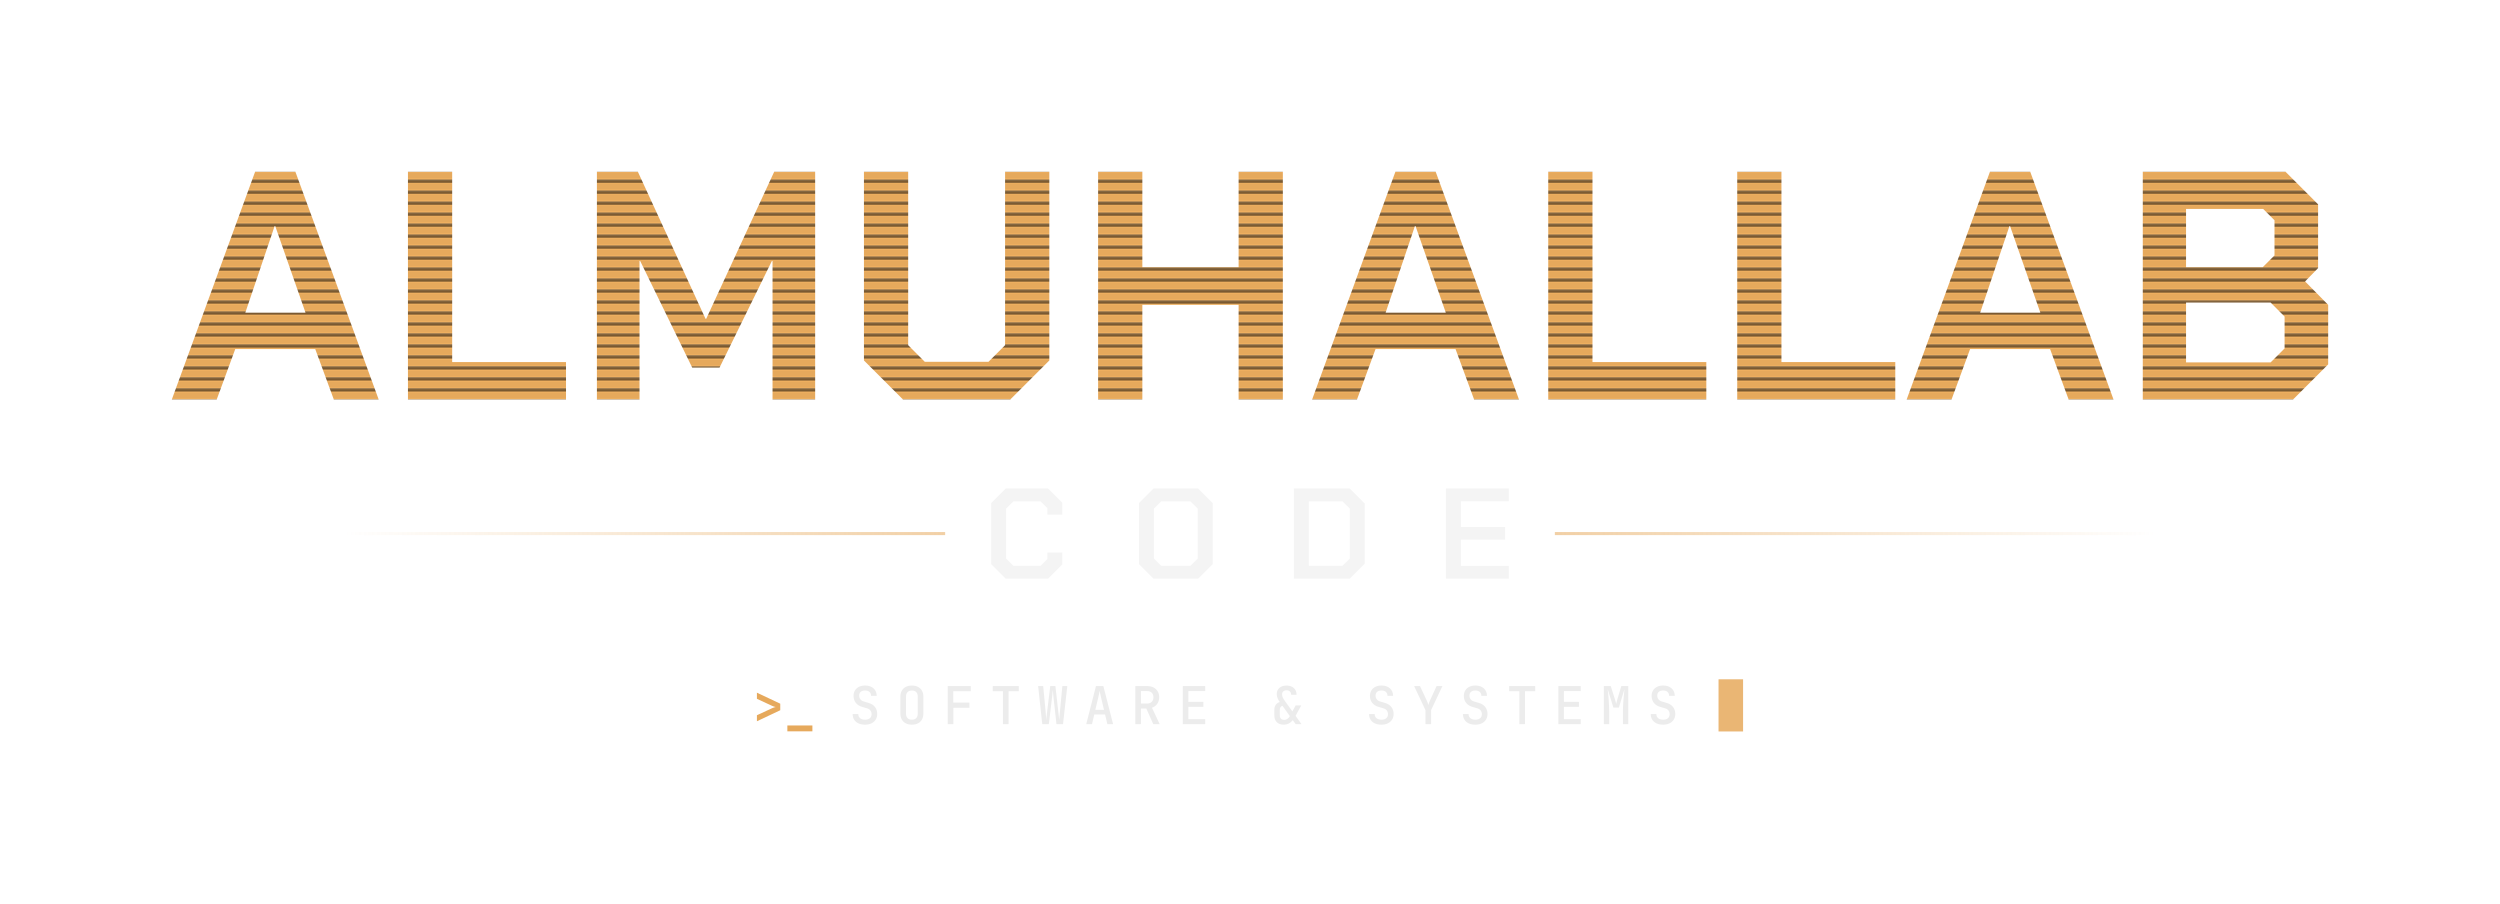
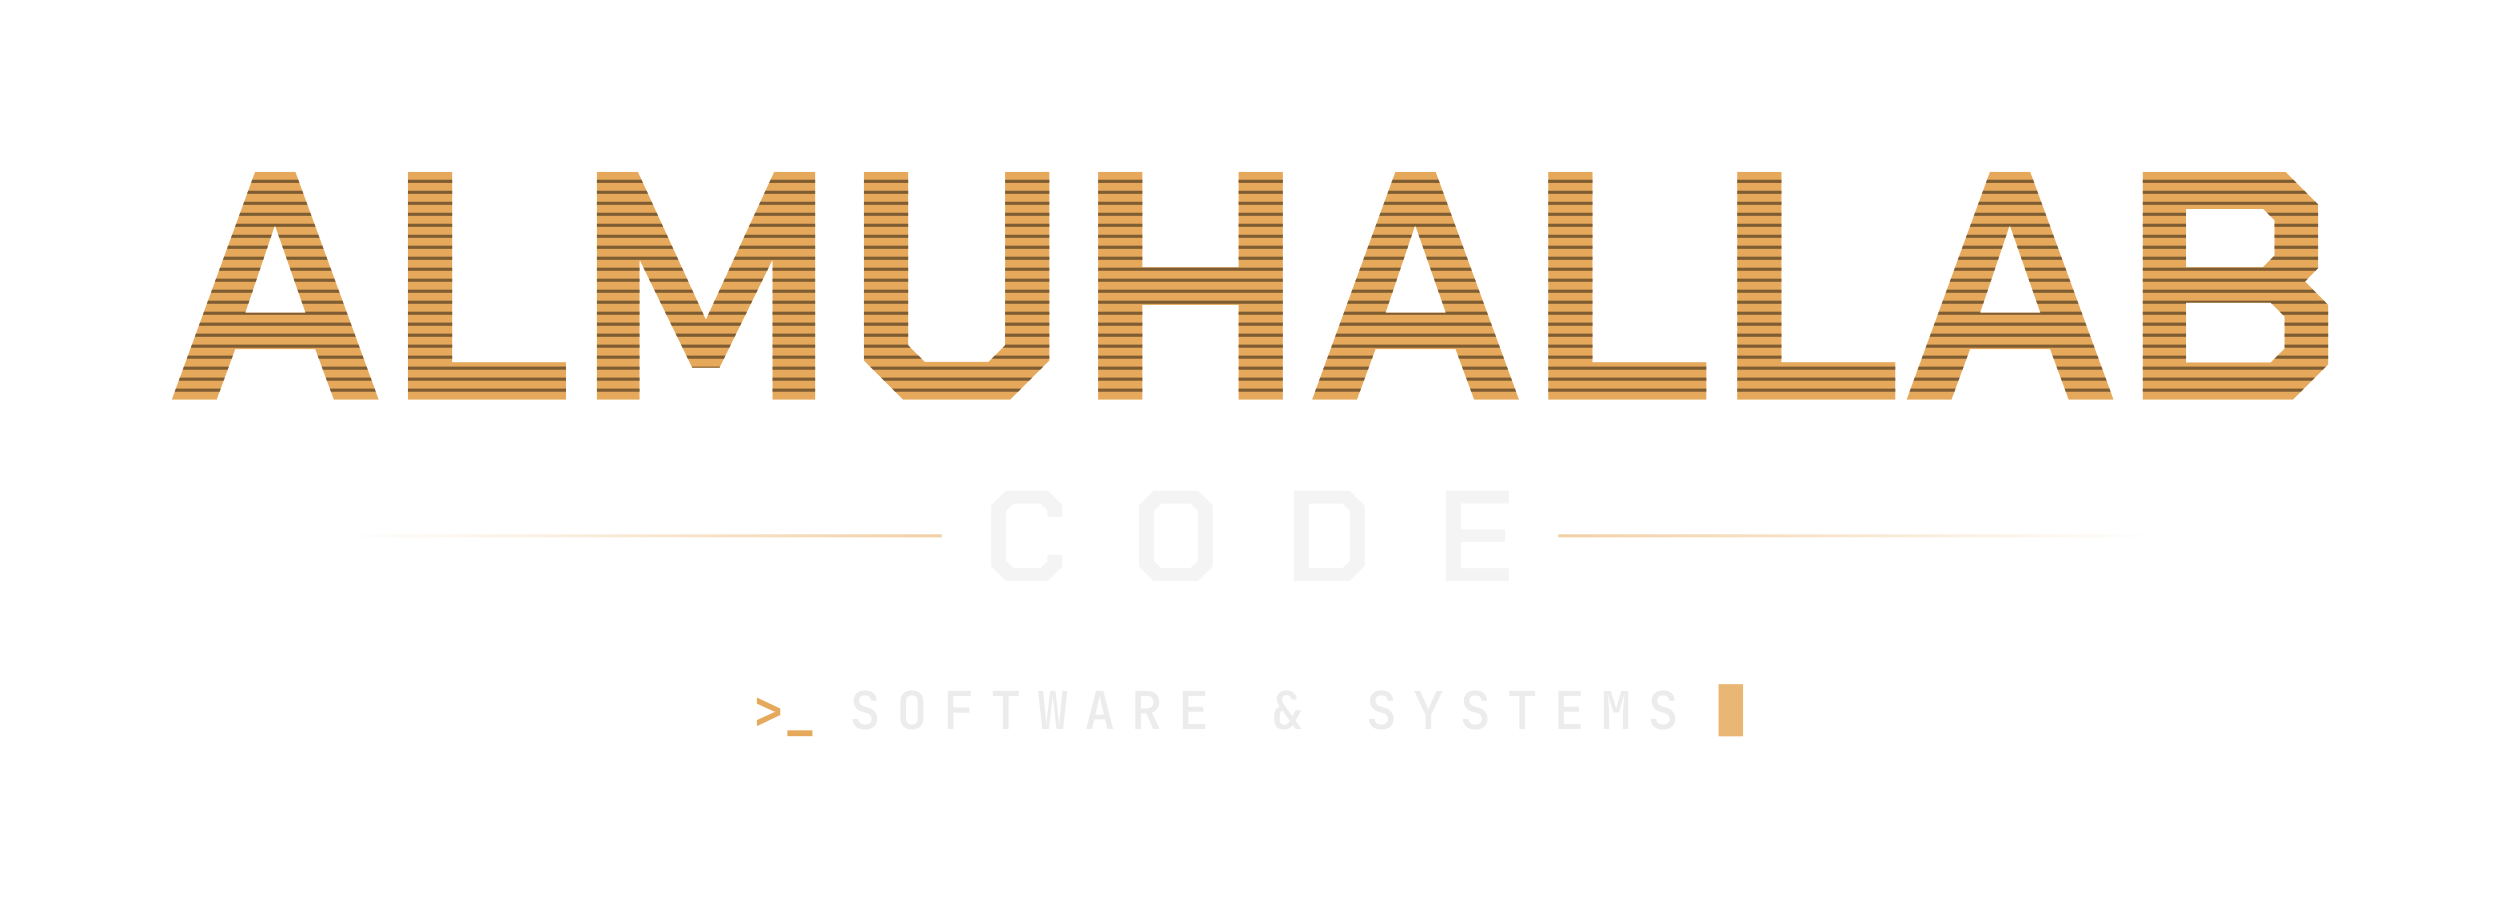
- <svg xmlns="http://www.w3.org/2000/svg" viewBox="-814.78 -260.4 1629.56 588.78" width="1629.56" height="588.78" role="img" aria-label="Almuhallab Code">
+ <svg xmlns="http://www.w3.org/2000/svg" viewBox="-814.78 -260.45 1629.56 591.99" width="4096" height="1488" role="img" aria-label="Almuhallab Code">
  <defs>
-     <pattern id="stripes" patternUnits="userSpaceOnUse" x="0" y="-148.4" width="16" height="7.16">
-       <rect width="16" height="5.12" fill="#E6A95C" />
-       <rect y="5.12" width="16" height="2.05" fill="#7f5d33" />
-     </pattern>
+     <clipPath id="letters-0">
+       <path d="M-648.51 -148.4H-622.22L-567.95 0H-597.2L-609.29 -32.86H-661.44L-673.52 0H-702.78ZM-615.65 -56.6 -635.36 -113H-635.79L-654.87 -56.6ZM-548.87 -148.4H-520.04V-24.38H-445.84V0H-548.87ZM-425.7 -148.4H-398.98L-354.89 -52.58H-354.46L-310.16 -148.4H-283.44V0H-311.22V-90.31H-311.64L-345.77 -20.78H-363.58L-397.5 -90.31H-397.92V0H-425.7ZM-251.64 -25.44V-148.4H-222.81V-35.4L-212 -24.59H-170.45L-159.64 -35.4V-148.4H-130.8V-25.44L-156.24 0H-226.2ZM-99 -148.4H-70.17V-86.28H-7.42V-148.4H21.41V0H-7.42V-61.69H-70.17V0H-99ZM94.76 -148.4H121.05L175.32 0H146.07L133.98 -32.86H81.83L69.75 0H40.49ZM127.62 -56.6 107.91 -113H107.48L88.4 -56.6ZM194.4 -148.4H223.24V-24.38H297.44V0H194.4ZM317.58 -148.4H346.41V-24.38H420.61V0H317.58ZM482.3 -148.4H508.59L562.86 0H533.6L521.52 -32.86H469.37L457.28 0H428.03ZM515.16 -56.6 495.44 -113H495.02L475.94 -56.6ZM581.94 -148.4H675.01L696.21 -127.2V-85.65L687.73 -76.96L702.78 -61.69V-22.9L679.88 0H581.94ZM660.17 -86.28 667.8 -93.92V-116.81L660.38 -124.23H610.14V-86.28ZM665.26 -24.17 674.37 -33.28V-54.06L665.26 -63.18H610.14V-24.17Z" />
+     </clipPath>
    <linearGradient id="fade-l" x1="0" x2="1" y1="0" y2="0">
      <stop offset="0" stop-color="#E6A95C" stop-opacity="0" />
      <stop offset="1" stop-color="#E6A95C" stop-opacity="0.55" />
    </linearGradient>
    <linearGradient id="fade-r" x1="0" x2="1" y1="0" y2="0">
      <stop offset="0" stop-color="#E6A95C" stop-opacity="0.55" />
      <stop offset="1" stop-color="#E6A95C" stop-opacity="0" />
    </linearGradient>
  </defs>
-   <path d="M-648.51 -148.4H-622.22L-567.95 0H-597.2L-609.29 -32.86H-661.44L-673.52 0H-702.78ZM-615.65 -56.6 -635.36 -113H-635.79L-654.87 -56.6ZM-548.87 -148.4H-520.04V-24.38H-445.84V0H-548.87ZM-425.7 -148.4H-398.98L-354.89 -52.58H-354.46L-310.16 -148.4H-283.44V0H-311.22V-90.31H-311.64L-345.77 -20.78H-363.58L-397.5 -90.31H-397.92V0H-425.7ZM-251.64 -25.44V-148.4H-222.81V-35.4L-212 -24.59H-170.45L-159.64 -35.4V-148.4H-130.8V-25.44L-156.24 0H-226.2ZM-99 -148.4H-70.17V-86.28H-7.42V-148.4H21.41V0H-7.42V-61.69H-70.17V0H-99ZM94.76 -148.4H121.05L175.32 0H146.07L133.98 -32.86H81.83L69.75 0H40.49ZM127.62 -56.6 107.91 -113H107.48L88.4 -56.6ZM194.4 -148.4H223.24V-24.38H297.44V0H194.4ZM317.58 -148.4H346.41V-24.38H420.61V0H317.58ZM482.3 -148.4H508.59L562.86 0H533.6L521.52 -32.86H469.37L457.28 0H428.03ZM515.16 -56.6 495.44 -113H495.02L475.94 -56.6ZM581.94 -148.4H675.01L696.21 -127.2V-85.65L687.73 -76.96L702.78 -61.69V-22.9L679.88 0H581.94ZM660.17 -86.28 667.8 -93.92V-116.81L660.38 -124.23H610.14V-86.28ZM665.26 -24.17 674.37 -33.28V-54.06L665.26 -63.18H610.14V-24.17Z" fill="url(#stripes)" />
-   <path d="M-168.71 107.31V67.49L-159.22 58H-131.67L-122.35 67.32V75.05H-132.09V70.77L-136.54 66.4H-154.18L-158.97 71.1V103.7L-154.18 108.4H-136.54L-132.09 104.03V99.75H-122.35V107.48L-131.67 116.8H-159.22ZM-72.37 107.31V67.49L-62.87 58H-33.81L-24.32 67.49V107.31L-33.81 116.8H-62.87ZM-38.85 108.4 -34.06 103.7V71.1L-38.85 66.4H-57.83L-62.62 71.1V103.7L-57.83 108.4ZM28.6 58H64.97L74.8 67.83V106.97L64.97 116.8H28.6ZM60.27 108.4 65.06 103.7V71.1L60.27 66.4H38.35V108.4ZM127.72 58H168.71V66.32H137.47V83.12H166.28V91.35H137.47V108.48H168.71V116.8H127.72Z" fill="#f4f4f4" />
-   <rect x="-590" y="86.4" width="391.29" height="2" fill="url(#fade-l)" />
-   <rect x="198.71" y="86.4" width="391.29" height="2" fill="url(#fade-r)" />
-   <path d="M-321.4 209.73V205.8L-311.54 201.24Q-310.87 200.94 -310.2 200.73Q-309.53 200.52 -309.16 200.45Q-309.55 200.38 -310.23 200.18Q-310.9 199.98 -311.54 199.67L-321.4 195.11V191.11L-306.19 198.28V202.54ZM-301.56 216.31V212.47H-285.24V216.31Z" fill="#E6A95C" />
-   <path d="M-250.9 211.96Q-253.4 211.96 -255.21 211.12Q-257.01 210.29 -258 208.74Q-258.98 207.19 -259 205.06H-255.33Q-255.33 206.74 -254.15 207.73Q-252.96 208.71 -250.87 208.71Q-248.89 208.71 -247.78 207.75Q-246.66 206.8 -246.66 205.12Q-246.66 203.74 -247.42 202.72Q-248.19 201.7 -249.6 201.31L-252.71 200.4Q-255.45 199.63 -256.94 197.74Q-258.42 195.84 -258.42 193.23Q-258.42 191.17 -257.49 189.65Q-256.56 188.13 -254.87 187.28Q-253.18 186.44 -250.87 186.44Q-247.45 186.44 -245.4 188.28Q-243.35 190.11 -243.33 193.19H-247Q-247 191.55 -248.02 190.62Q-249.04 189.69 -250.92 189.69Q-252.74 189.69 -253.74 190.56Q-254.75 191.42 -254.75 192.98Q-254.75 194.38 -253.99 195.39Q-253.23 196.41 -251.82 196.82L-248.64 197.77Q-245.91 198.54 -244.45 200.43Q-242.99 202.33 -242.99 205Q-242.99 207.08 -243.98 208.65Q-244.96 210.22 -246.74 211.09Q-248.52 211.96 -250.9 211.96ZM-220.4 211.96Q-222.71 211.96 -224.39 211.08Q-226.07 210.21 -226.98 208.57Q-227.89 206.94 -227.89 204.72V193.7Q-227.89 191.46 -226.98 189.83Q-226.07 188.21 -224.39 187.34Q-222.71 186.46 -220.4 186.46Q-218.07 186.46 -216.39 187.34Q-214.72 188.21 -213.81 189.83Q-212.9 191.46 -212.9 193.68V204.72Q-212.9 206.94 -213.81 208.57Q-214.72 210.21 -216.39 211.08Q-218.07 211.96 -220.4 211.96ZM-220.4 208.71Q-218.53 208.71 -217.55 207.67Q-216.57 206.63 -216.57 204.72V193.7Q-216.57 191.78 -217.55 190.75Q-218.52 189.71 -220.4 189.71Q-222.25 189.71 -223.23 190.75Q-224.22 191.78 -224.22 193.7V204.72Q-224.22 206.63 -223.23 207.67Q-222.24 208.71 -220.4 208.71ZM-197.02 211.62V186.78H-181.99V190.16H-193.42V197.59H-182.88V200.97H-193.35V211.62ZM-161.03 211.62V190.16H-167.68V186.78H-150.71V190.16H-157.36V211.62ZM-135.41 211.62 -138.1 186.8H-134.8L-133.11 204.63Q-133.05 205.3 -133 206.12Q-132.94 206.93 -132.89 207.72Q-132.84 208.5 -132.84 209.05Q-132.77 208.5 -132.71 207.72Q-132.65 206.93 -132.56 206.12Q-132.47 205.3 -132.38 204.63L-130.21 186.8H-126.84L-124.83 204.63Q-124.74 205.3 -124.66 206.12Q-124.57 206.93 -124.48 207.72Q-124.38 208.5 -124.34 209.05Q-124.3 208.5 -124.26 207.72Q-124.21 206.93 -124.14 206.12Q-124.07 205.3 -124.01 204.63L-122.31 186.8H-119.09L-121.88 211.62H-126.16L-128.14 193.58Q-128.21 192.86 -128.29 192.06Q-128.37 191.25 -128.44 190.5Q-128.5 189.74 -128.55 189.22Q-128.58 189.74 -128.66 190.5Q-128.74 191.25 -128.81 192.06Q-128.88 192.86 -128.97 193.58L-131.12 211.62ZM-106.75 211.62 -100.4 186.8H-95.59L-89.24 211.62H-92.97L-94.47 205.32H-101.5L-103 211.62ZM-100.82 202.29H-95.18L-96.87 195.14Q-97.33 193.23 -97.62 191.82Q-97.91 190.41 -98 189.89Q-98.08 190.41 -98.36 191.81Q-98.65 193.22 -99.11 195.1ZM-74.74 211.62V186.8H-66.97Q-64.62 186.8 -62.88 187.71Q-61.13 188.61 -60.17 190.24Q-59.2 191.87 -59.2 194.06Q-59.2 196.55 -60.47 198.38Q-61.74 200.21 -63.91 200.94L-58.86 211.62H-63.05L-67.58 201.43H-71.08V211.62ZM-71.08 198.17H-66.97Q-65.12 198.17 -64.03 197.07Q-62.95 195.97 -62.95 194.13Q-62.95 192.25 -64.03 191.15Q-65.12 190.05 -66.97 190.05H-71.08ZM-43.8 211.62V186.8H-29.21V190.06H-40.18V197.11H-30.4V200.34H-40.18V208.36H-29.21V211.62ZM22.08 211.96Q19.14 211.96 17.5 210.36Q15.86 208.76 15.86 205.94V202.25Q15.86 200.21 16.9 198.86Q17.94 197.51 19.86 197.08L19.52 197.38Q18.47 195.94 17.95 194.63Q17.43 193.32 17.43 192.03Q17.43 190.36 18.22 189.1Q19.02 187.85 20.44 187.15Q21.86 186.46 23.76 186.46Q25.77 186.46 27.25 187.2Q28.73 187.95 29.54 189.29Q30.35 190.62 30.35 192.47H26.83Q26.83 191.56 26.46 190.91Q26.08 190.25 25.4 189.89Q24.71 189.54 23.76 189.54Q22.9 189.54 22.25 189.87Q21.6 190.2 21.25 190.8Q20.9 191.4 20.9 192.23Q20.9 193.07 21.29 194.05Q21.69 195.03 22.37 195.99L27.64 203.31L29.77 199.38H33.43L29.7 206.21L33.59 211.62H29.78L27.91 209.03Q25.46 211.96 22.08 211.96ZM22.34 208.83Q23.4 208.83 24.36 208.18Q25.32 207.54 26 206.39L21.17 199.68Q20.3 199.9 19.87 200.56Q19.43 201.21 19.43 202.25V205.94Q19.43 207.31 20.2 208.07Q20.97 208.83 22.34 208.83ZM85.7 211.96Q83.2 211.96 81.39 211.12Q79.59 210.29 78.6 208.74Q77.62 207.19 77.6 205.06H81.27Q81.27 206.74 82.45 207.73Q83.64 208.71 85.73 208.71Q87.71 208.71 88.82 207.75Q89.94 206.8 89.94 205.12Q89.94 203.74 89.18 202.72Q88.41 201.7 87 201.31L83.89 200.4Q81.15 199.63 79.66 197.74Q78.18 195.84 78.18 193.23Q78.18 191.17 79.11 189.65Q80.04 188.13 81.73 187.28Q83.42 186.44 85.73 186.44Q89.15 186.44 91.2 188.28Q93.25 190.11 93.27 193.19H89.6Q89.6 191.55 88.58 190.62Q87.56 189.69 85.68 189.69Q83.86 189.69 82.86 190.56Q81.85 191.42 81.85 192.98Q81.85 194.38 82.61 195.39Q83.37 196.41 84.78 196.82L87.96 197.77Q90.69 198.54 92.15 200.43Q93.61 202.33 93.61 205Q93.61 207.08 92.62 208.65Q91.64 210.22 89.86 211.09Q88.08 211.96 85.7 211.96ZM114.37 211.62V202.47L106.99 186.8H110.8L115.19 196.18Q115.62 197.12 115.9 197.91Q116.17 198.7 116.26 199.13Q116.36 198.7 116.63 197.91Q116.91 197.12 117.33 196.18L121.61 186.8H125.42L118.04 202.47V211.62ZM146.9 211.96Q144.4 211.96 142.59 211.12Q140.79 210.29 139.8 208.74Q138.82 207.19 138.8 205.06H142.47Q142.47 206.74 143.65 207.73Q144.84 208.71 146.93 208.71Q148.91 208.71 150.02 207.75Q151.14 206.8 151.14 205.12Q151.14 203.74 150.38 202.72Q149.61 201.7 148.2 201.31L145.09 200.4Q142.35 199.63 140.86 197.74Q139.38 195.84 139.38 193.23Q139.38 191.17 140.31 189.65Q141.24 188.13 142.93 187.28Q144.62 186.44 146.93 186.44Q150.35 186.44 152.4 188.28Q154.45 190.11 154.47 193.19H150.8Q150.8 191.55 149.78 190.62Q148.76 189.69 146.88 189.69Q145.06 189.69 144.06 190.56Q143.05 191.42 143.05 192.98Q143.05 194.38 143.81 195.39Q144.57 196.41 145.98 196.82L149.16 197.77Q151.89 198.54 153.35 200.43Q154.81 202.33 154.81 205Q154.81 207.08 153.82 208.65Q152.84 210.22 151.06 211.09Q149.28 211.96 146.9 211.96ZM175.57 211.62V190.16H168.92V186.78H185.89V190.16H179.24V211.62ZM201 211.62V186.8H215.59V190.06H204.62V197.11H214.4V200.34H204.62V208.36H215.59V211.62ZM230.64 211.62V186.8H235.17L237.67 194.76Q238.04 195.89 238.31 196.92Q238.58 197.94 238.69 198.46Q238.81 197.94 239.06 196.92Q239.31 195.89 239.65 194.74L242.03 186.8H246.57V211.62H243.08V203.27Q243.08 201.66 243.17 199.71Q243.27 197.76 243.43 195.76Q243.59 193.76 243.77 191.95Q243.95 190.14 244.09 188.79L240.42 200.84H236.87L233.14 188.79Q233.31 190.09 233.48 191.85Q233.65 193.6 233.79 195.57Q233.93 197.55 234.03 199.54Q234.13 201.53 234.13 203.27V211.62ZM269.3 211.96Q266.8 211.96 264.99 211.12Q263.19 210.29 262.2 208.74Q261.22 207.19 261.2 205.06H264.87Q264.87 206.74 266.05 207.73Q267.24 208.71 269.33 208.71Q271.31 208.71 272.42 207.75Q273.54 206.8 273.54 205.12Q273.54 203.74 272.78 202.72Q272.01 201.7 270.6 201.31L267.49 200.4Q264.75 199.63 263.26 197.74Q261.78 195.84 261.78 193.23Q261.78 191.17 262.71 189.65Q263.64 188.13 265.33 187.28Q267.02 186.44 269.33 186.44Q272.75 186.44 274.8 188.28Q276.85 190.11 276.87 193.19H273.2Q273.2 191.55 272.18 190.62Q271.16 189.69 269.28 189.69Q267.46 189.69 266.46 190.56Q265.45 191.42 265.45 192.98Q265.45 194.38 266.21 195.39Q266.97 196.41 268.38 196.82L271.56 197.77Q274.29 198.54 275.75 200.43Q277.21 202.33 277.21 205Q277.21 207.08 276.22 208.65Q275.24 210.22 273.46 211.09Q271.68 211.96 269.3 211.96Z" fill="#ececec" />
-   <rect x="305.4" y="182.38" width="16" height="34" fill="#E6A95C" fill-opacity="0.85" />
+   <g>
+     <path d="M-648.51 -148.4H-622.22L-567.95 0H-597.2L-609.29 -32.86H-661.44L-673.52 0H-702.78ZM-615.65 -56.6 -635.36 -113H-635.79L-654.87 -56.6ZM-548.87 -148.4H-520.04V-24.38H-445.84V0H-548.87ZM-425.7 -148.4H-398.98L-354.89 -52.58H-354.46L-310.16 -148.4H-283.44V0H-311.22V-90.31H-311.64L-345.77 -20.78H-363.58L-397.5 -90.31H-397.92V0H-425.7ZM-251.64 -25.44V-148.4H-222.81V-35.4L-212 -24.59H-170.45L-159.64 -35.4V-148.4H-130.8V-25.44L-156.24 0H-226.2ZM-99 -148.4H-70.17V-86.28H-7.42V-148.4H21.41V0H-7.42V-61.69H-70.17V0H-99ZM94.76 -148.4H121.05L175.32 0H146.07L133.98 -32.86H81.83L69.75 0H40.49ZM127.62 -56.6 107.91 -113H107.48L88.4 -56.6ZM194.4 -148.4H223.24V-24.38H297.44V0H194.4ZM317.58 -148.4H346.41V-24.38H420.61V0H317.58ZM482.3 -148.4H508.59L562.86 0H533.6L521.52 -32.86H469.37L457.28 0H428.03ZM515.16 -56.6 495.44 -113H495.02L475.94 -56.6ZM581.94 -148.4H675.01L696.21 -127.2V-85.65L687.73 -76.96L702.78 -61.69V-22.9L679.88 0H581.94ZM660.17 -86.28 667.8 -93.92V-116.81L660.38 -124.23H610.14V-86.28ZM665.26 -24.17 674.37 -33.28V-54.06L665.26 -63.18H610.14V-24.17Z" fill="#E6A95C" />
+     <g clip-path="url(#letters-0)" fill="#7f5d33">
+       <rect x="-814.78" y="-143.28" width="1629.56" height="2.05" />
+       <rect x="-814.78" y="-136.12" width="1629.56" height="2.05" />
+       <rect x="-814.78" y="-128.95" width="1629.56" height="2.05" />
+       <rect x="-814.78" y="-121.79" width="1629.56" height="2.05" />
+       <rect x="-814.78" y="-114.63" width="1629.56" height="2.05" />
+       <rect x="-814.78" y="-107.46" width="1629.56" height="2.05" />
+       <rect x="-814.78" y="-100.3" width="1629.56" height="2.05" />
+       <rect x="-814.78" y="-93.13" width="1629.56" height="2.05" />
+       <rect x="-814.78" y="-85.97" width="1629.56" height="2.05" />
+       <rect x="-814.78" y="-78.81" width="1629.56" height="2.05" />
+       <rect x="-814.78" y="-71.64" width="1629.56" height="2.05" />
+       <rect x="-814.78" y="-64.48" width="1629.56" height="2.05" />
+       <rect x="-814.78" y="-57.31" width="1629.56" height="2.05" />
+       <rect x="-814.78" y="-50.15" width="1629.56" height="2.05" />
+       <rect x="-814.78" y="-42.98" width="1629.56" height="2.05" />
+       <rect x="-814.78" y="-35.82" width="1629.56" height="2.05" />
+       <rect x="-814.78" y="-28.66" width="1629.56" height="2.05" />
+       <rect x="-814.78" y="-21.49" width="1629.56" height="2.05" />
+       <rect x="-814.78" y="-14.33" width="1629.56" height="2.05" />
+       <rect x="-814.78" y="-7.16" width="1629.56" height="2.05" />
+     </g>
+   </g>
+   <path d="M-168.71 108.73V68.92L-159.22 59.42H-131.67L-122.35 68.75V76.48H-132.09V72.19L-136.54 67.82H-154.18L-158.97 72.53V105.12L-154.18 109.82H-136.54L-132.09 105.46V101.17H-122.35V108.9L-131.67 118.22H-159.22ZM-72.37 108.73V68.92L-62.87 59.42H-33.81L-24.32 68.92V108.73L-33.81 118.22H-62.87ZM-38.85 109.82 -34.06 105.12V72.53L-38.85 67.82H-57.83L-62.62 72.53V105.12L-57.83 109.82ZM28.6 59.42H64.97L74.8 69.25V108.4L64.97 118.22H28.6ZM60.27 109.82 65.06 105.12V72.53L60.27 67.82H38.35V109.82ZM127.72 59.42H168.71V67.74H137.47V84.54H166.28V92.77H137.47V109.91H168.71V118.22H127.72Z" fill="#f4f4f4" />
+   <rect x="-590" y="87.82" width="389.09" height="2" fill="url(#fade-l)" />
+   <rect x="200.91" y="87.82" width="389.09" height="2" fill="url(#fade-r)" />
+   <path d="M-321.4 212.84V208.91L-311.54 204.36Q-310.87 204.05 -310.2 203.84Q-309.53 203.63 -309.16 203.56Q-309.55 203.5 -310.23 203.29Q-310.9 203.09 -311.54 202.79L-321.4 198.22V194.23L-306.19 201.4V205.65ZM-301.56 219.43V215.59H-285.24V219.43Z" fill="#E6A95C" />
+   <path d="M-250.9 215.08Q-253.4 215.08 -255.21 214.24Q-257.01 213.4 -258 211.85Q-258.98 210.3 -259 208.17H-255.33Q-255.33 209.86 -254.15 210.84Q-252.96 211.82 -250.87 211.82Q-248.89 211.82 -247.78 210.87Q-246.66 209.92 -246.66 208.23Q-246.66 206.86 -247.42 205.84Q-248.19 204.82 -249.6 204.43L-252.71 203.52Q-255.45 202.74 -256.94 200.85Q-258.42 198.96 -258.42 196.35Q-258.42 194.29 -257.49 192.77Q-256.56 191.25 -254.87 190.4Q-253.18 189.55 -250.87 189.55Q-247.45 189.55 -245.4 191.39Q-243.35 193.23 -243.33 196.31H-247Q-247 194.67 -248.02 193.74Q-249.04 192.81 -250.92 192.81Q-252.74 192.81 -253.74 193.67Q-254.75 194.54 -254.75 196.09Q-254.75 197.49 -253.99 198.51Q-253.23 199.52 -251.82 199.94L-248.64 200.88Q-245.91 201.65 -244.45 203.55Q-242.99 205.44 -242.99 208.11Q-242.99 210.19 -243.98 211.76Q-244.96 213.34 -246.74 214.21Q-248.52 215.08 -250.9 215.08ZM-220.4 215.08Q-222.71 215.08 -224.39 214.2Q-226.07 213.33 -226.98 211.69Q-227.89 210.05 -227.89 207.83V196.82Q-227.89 194.57 -226.98 192.95Q-226.07 191.33 -224.39 190.45Q-222.71 189.58 -220.4 189.58Q-218.07 189.58 -216.39 190.45Q-214.72 191.33 -213.81 192.95Q-212.9 194.57 -212.9 196.79V207.83Q-212.9 210.05 -213.81 211.69Q-214.72 213.33 -216.39 214.2Q-218.07 215.08 -220.4 215.08ZM-220.4 211.82Q-218.53 211.82 -217.55 210.79Q-216.57 209.75 -216.57 207.83V196.82Q-216.57 194.89 -217.55 193.86Q-218.52 192.83 -220.4 192.83Q-222.25 192.83 -223.23 193.86Q-224.22 194.89 -224.22 196.82V207.83Q-224.22 209.75 -223.23 210.79Q-222.24 211.82 -220.4 211.82ZM-197.02 214.74V189.89H-181.99V193.27H-193.42V200.71H-182.88V204.09H-193.35V214.74ZM-161.03 214.74V193.27H-167.68V189.89H-150.71V193.27H-157.36V214.74ZM-135.41 214.74 -138.1 189.92H-134.8L-133.11 207.75Q-133.05 208.41 -133 209.23Q-132.94 210.05 -132.89 210.83Q-132.84 211.61 -132.84 212.17Q-132.77 211.61 -132.71 210.83Q-132.65 210.05 -132.56 209.23Q-132.47 208.41 -132.38 207.75L-130.21 189.92H-126.84L-124.83 207.75Q-124.74 208.41 -124.66 209.23Q-124.57 210.05 -124.48 210.83Q-124.38 211.61 -124.34 212.17Q-124.3 211.61 -124.26 210.83Q-124.21 210.05 -124.14 209.23Q-124.07 208.41 -124.01 207.75L-122.31 189.92H-119.09L-121.88 214.74H-126.16L-128.14 196.7Q-128.21 195.98 -128.29 195.17Q-128.37 194.37 -128.44 193.61Q-128.5 192.85 -128.55 192.33Q-128.58 192.85 -128.66 193.61Q-128.74 194.37 -128.81 195.17Q-128.88 195.98 -128.97 196.7L-131.12 214.74ZM-106.75 214.74 -100.4 189.92H-95.59L-89.24 214.74H-92.97L-94.47 208.44H-101.5L-103 214.74ZM-100.82 205.4H-95.18L-96.87 198.25Q-97.33 196.34 -97.62 194.94Q-97.91 193.53 -98 193.01Q-98.08 193.53 -98.36 194.93Q-98.65 196.33 -99.11 198.22ZM-74.74 214.74V189.92H-66.97Q-64.62 189.92 -62.88 190.82Q-61.13 191.73 -60.17 193.36Q-59.2 194.99 -59.2 197.18Q-59.2 199.66 -60.47 201.5Q-61.74 203.33 -63.91 204.06L-58.86 214.74H-63.05L-67.58 204.54H-71.08V214.74ZM-71.08 201.29H-66.97Q-65.12 201.29 -64.03 200.19Q-62.95 199.09 -62.95 197.25Q-62.95 195.37 -64.03 194.27Q-65.12 193.17 -66.97 193.17H-71.08ZM-43.8 214.74V189.92H-29.21V193.17H-40.18V200.22H-30.4V203.46H-40.18V211.48H-29.21V214.74ZM22.08 215.08Q19.14 215.08 17.5 213.48Q15.86 211.88 15.86 209.06V205.37Q15.86 203.32 16.9 201.97Q17.94 200.63 19.86 200.2L19.52 200.5Q18.47 199.05 17.95 197.75Q17.43 196.44 17.43 195.15Q17.43 193.47 18.22 192.22Q19.02 190.96 20.44 190.27Q21.86 189.58 23.76 189.58Q25.77 189.58 27.25 190.32Q28.73 191.07 29.54 192.4Q30.35 193.74 30.35 195.58H26.83Q26.83 194.68 26.46 194.02Q26.08 193.36 25.4 193.01Q24.71 192.66 23.76 192.66Q22.9 192.66 22.25 192.99Q21.6 193.32 21.25 193.91Q20.9 194.51 20.9 195.35Q20.9 196.19 21.29 197.17Q21.69 198.15 22.37 199.1L27.64 206.43L29.77 202.5H33.43L29.7 209.32L33.59 214.74H29.78L27.91 212.15Q25.46 215.08 22.08 215.08ZM22.34 211.95Q23.4 211.95 24.36 211.3Q25.32 210.65 26 209.51L21.17 202.8Q20.3 203.02 19.87 203.67Q19.43 204.33 19.43 205.37V209.06Q19.43 210.43 20.2 211.19Q20.97 211.95 22.34 211.95ZM85.7 215.08Q83.2 215.08 81.39 214.24Q79.59 213.4 78.6 211.85Q77.62 210.3 77.6 208.17H81.27Q81.27 209.86 82.45 210.84Q83.64 211.82 85.73 211.82Q87.71 211.82 88.82 210.87Q89.94 209.92 89.94 208.23Q89.94 206.86 89.18 205.84Q88.41 204.82 87 204.43L83.89 203.52Q81.15 202.74 79.66 200.85Q78.18 198.96 78.18 196.35Q78.18 194.29 79.11 192.77Q80.04 191.25 81.73 190.4Q83.42 189.55 85.73 189.55Q89.15 189.55 91.2 191.39Q93.25 193.23 93.27 196.31H89.6Q89.6 194.67 88.58 193.74Q87.56 192.81 85.68 192.81Q83.86 192.81 82.86 193.67Q81.85 194.54 81.85 196.09Q81.85 197.49 82.61 198.51Q83.37 199.52 84.78 199.94L87.96 200.88Q90.69 201.65 92.15 203.55Q93.61 205.44 93.61 208.11Q93.61 210.19 92.62 211.76Q91.64 213.34 89.86 214.21Q88.08 215.08 85.7 215.08ZM114.37 214.74V205.59L106.99 189.92H110.8L115.19 199.3Q115.62 200.23 115.9 201.03Q116.17 201.82 116.26 202.24Q116.36 201.82 116.63 201.03Q116.91 200.23 117.33 199.3L121.61 189.92H125.42L118.04 205.59V214.74ZM146.9 215.08Q144.4 215.08 142.59 214.24Q140.79 213.4 139.8 211.85Q138.82 210.3 138.8 208.17H142.47Q142.47 209.86 143.65 210.84Q144.84 211.82 146.93 211.82Q148.91 211.82 150.02 210.87Q151.14 209.92 151.14 208.23Q151.14 206.86 150.38 205.84Q149.61 204.82 148.2 204.43L145.09 203.52Q142.35 202.74 140.86 200.85Q139.38 198.96 139.38 196.35Q139.38 194.29 140.31 192.77Q141.24 191.25 142.93 190.4Q144.62 189.55 146.93 189.55Q150.35 189.55 152.4 191.39Q154.45 193.23 154.47 196.31H150.8Q150.8 194.67 149.78 193.74Q148.76 192.81 146.88 192.81Q145.06 192.81 144.06 193.67Q143.05 194.54 143.05 196.09Q143.05 197.49 143.81 198.51Q144.57 199.52 145.98 199.94L149.16 200.88Q151.89 201.65 153.35 203.55Q154.81 205.44 154.81 208.11Q154.81 210.19 153.82 211.76Q152.84 213.34 151.06 214.21Q149.28 215.08 146.9 215.08ZM175.57 214.74V193.27H168.92V189.89H185.89V193.27H179.24V214.74ZM201 214.74V189.92H215.59V193.17H204.62V200.22H214.4V203.46H204.62V211.48H215.59V214.74ZM230.64 214.74V189.92H235.17L237.67 197.88Q238.04 199.01 238.31 200.03Q238.58 201.06 238.69 201.57Q238.81 201.06 239.06 200.03Q239.31 199.01 239.65 197.86L242.03 189.92H246.57V214.74H243.08V206.39Q243.08 204.78 243.17 202.83Q243.27 200.88 243.43 198.88Q243.59 196.87 243.77 195.06Q243.95 193.25 244.09 191.9L240.42 203.96H236.87L233.14 191.9Q233.31 193.21 233.48 194.96Q233.65 196.71 233.79 198.69Q233.93 200.66 234.03 202.65Q234.13 204.64 234.13 206.39V214.74ZM269.3 215.08Q266.8 215.08 264.99 214.24Q263.19 213.4 262.2 211.85Q261.22 210.3 261.2 208.17H264.87Q264.87 209.86 266.05 210.84Q267.24 211.82 269.33 211.82Q271.31 211.82 272.42 210.87Q273.54 209.92 273.54 208.23Q273.54 206.86 272.78 205.84Q272.01 204.82 270.6 204.43L267.49 203.52Q264.75 202.74 263.26 200.85Q261.78 198.96 261.78 196.35Q261.78 194.29 262.71 192.77Q263.64 191.25 265.33 190.4Q267.02 189.55 269.33 189.55Q272.75 189.55 274.8 191.39Q276.85 193.23 276.87 196.31H273.2Q273.2 194.67 272.18 193.74Q271.16 192.81 269.28 192.81Q267.46 192.81 266.46 193.67Q265.45 194.54 265.45 196.09Q265.45 197.49 266.21 198.51Q266.97 199.52 268.38 199.94L271.56 200.88Q274.29 201.65 275.75 203.55Q277.21 205.44 277.21 208.11Q277.21 210.19 276.22 211.76Q275.24 213.34 273.46 214.21Q271.68 215.08 269.3 215.08Z" fill="#ececec" />
+   <rect x="305.4" y="185.5" width="16" height="34" fill="#E6A95C" fill-opacity="0.85" />
</svg>
